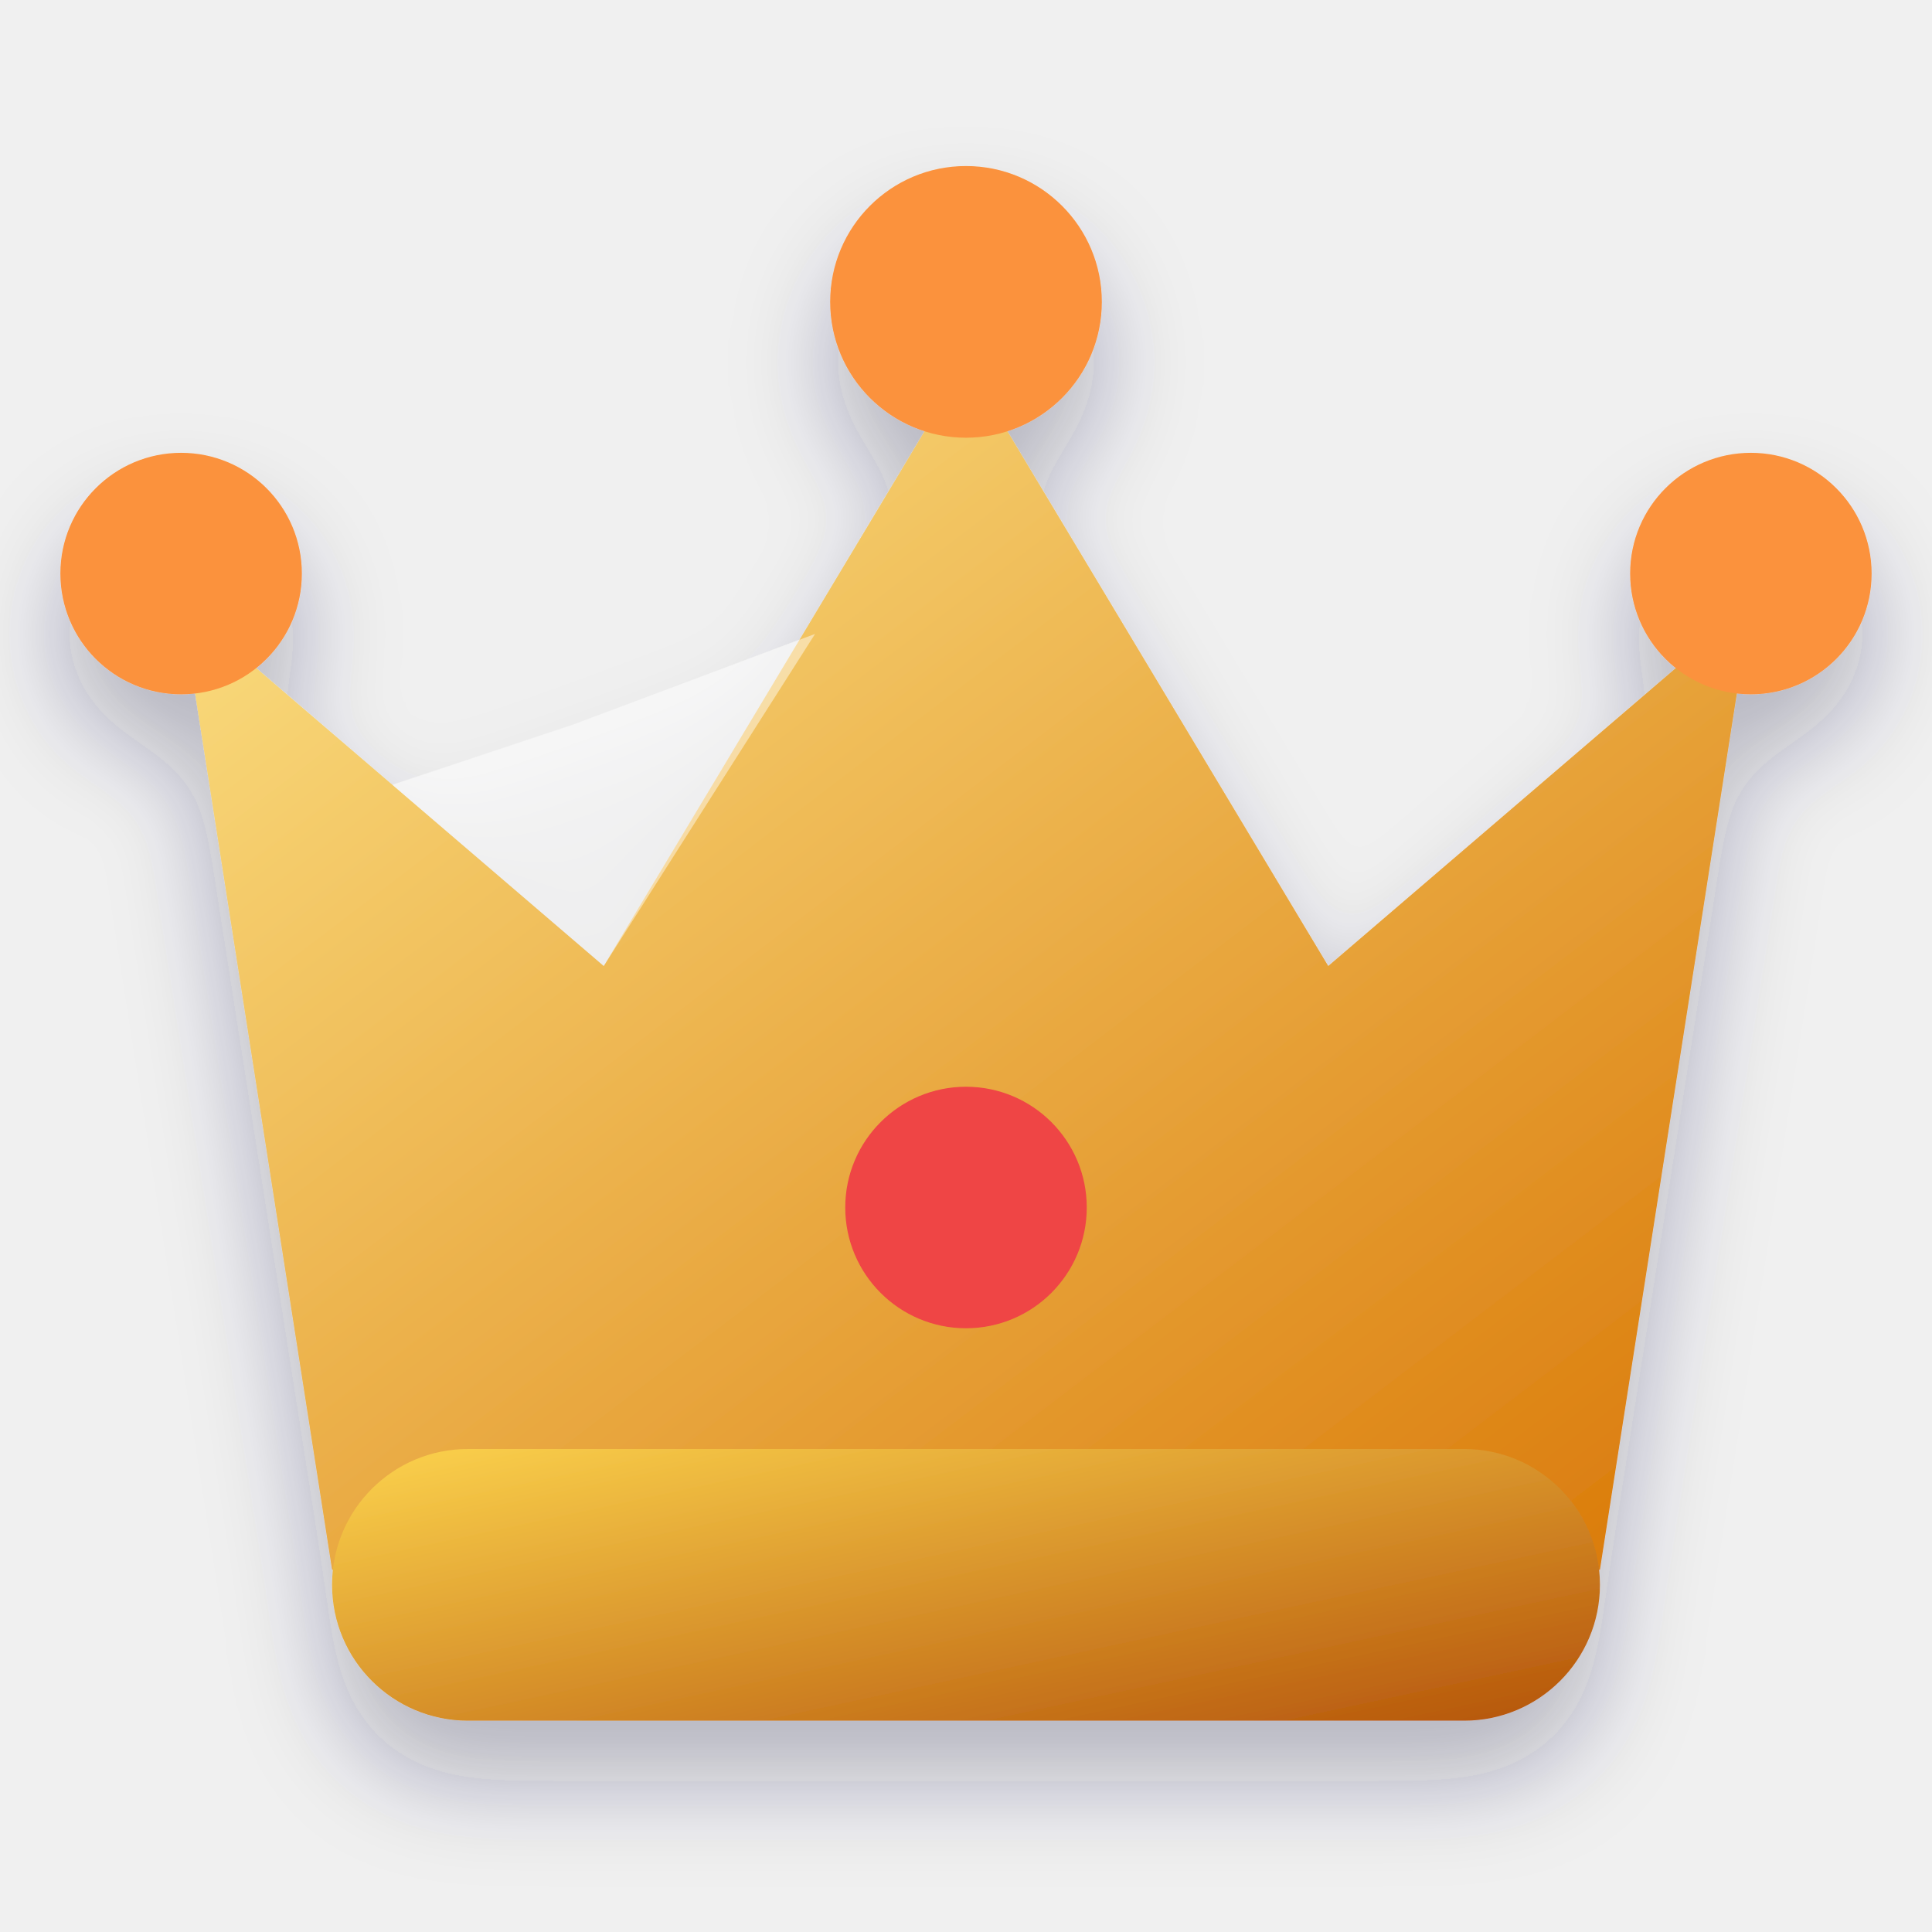
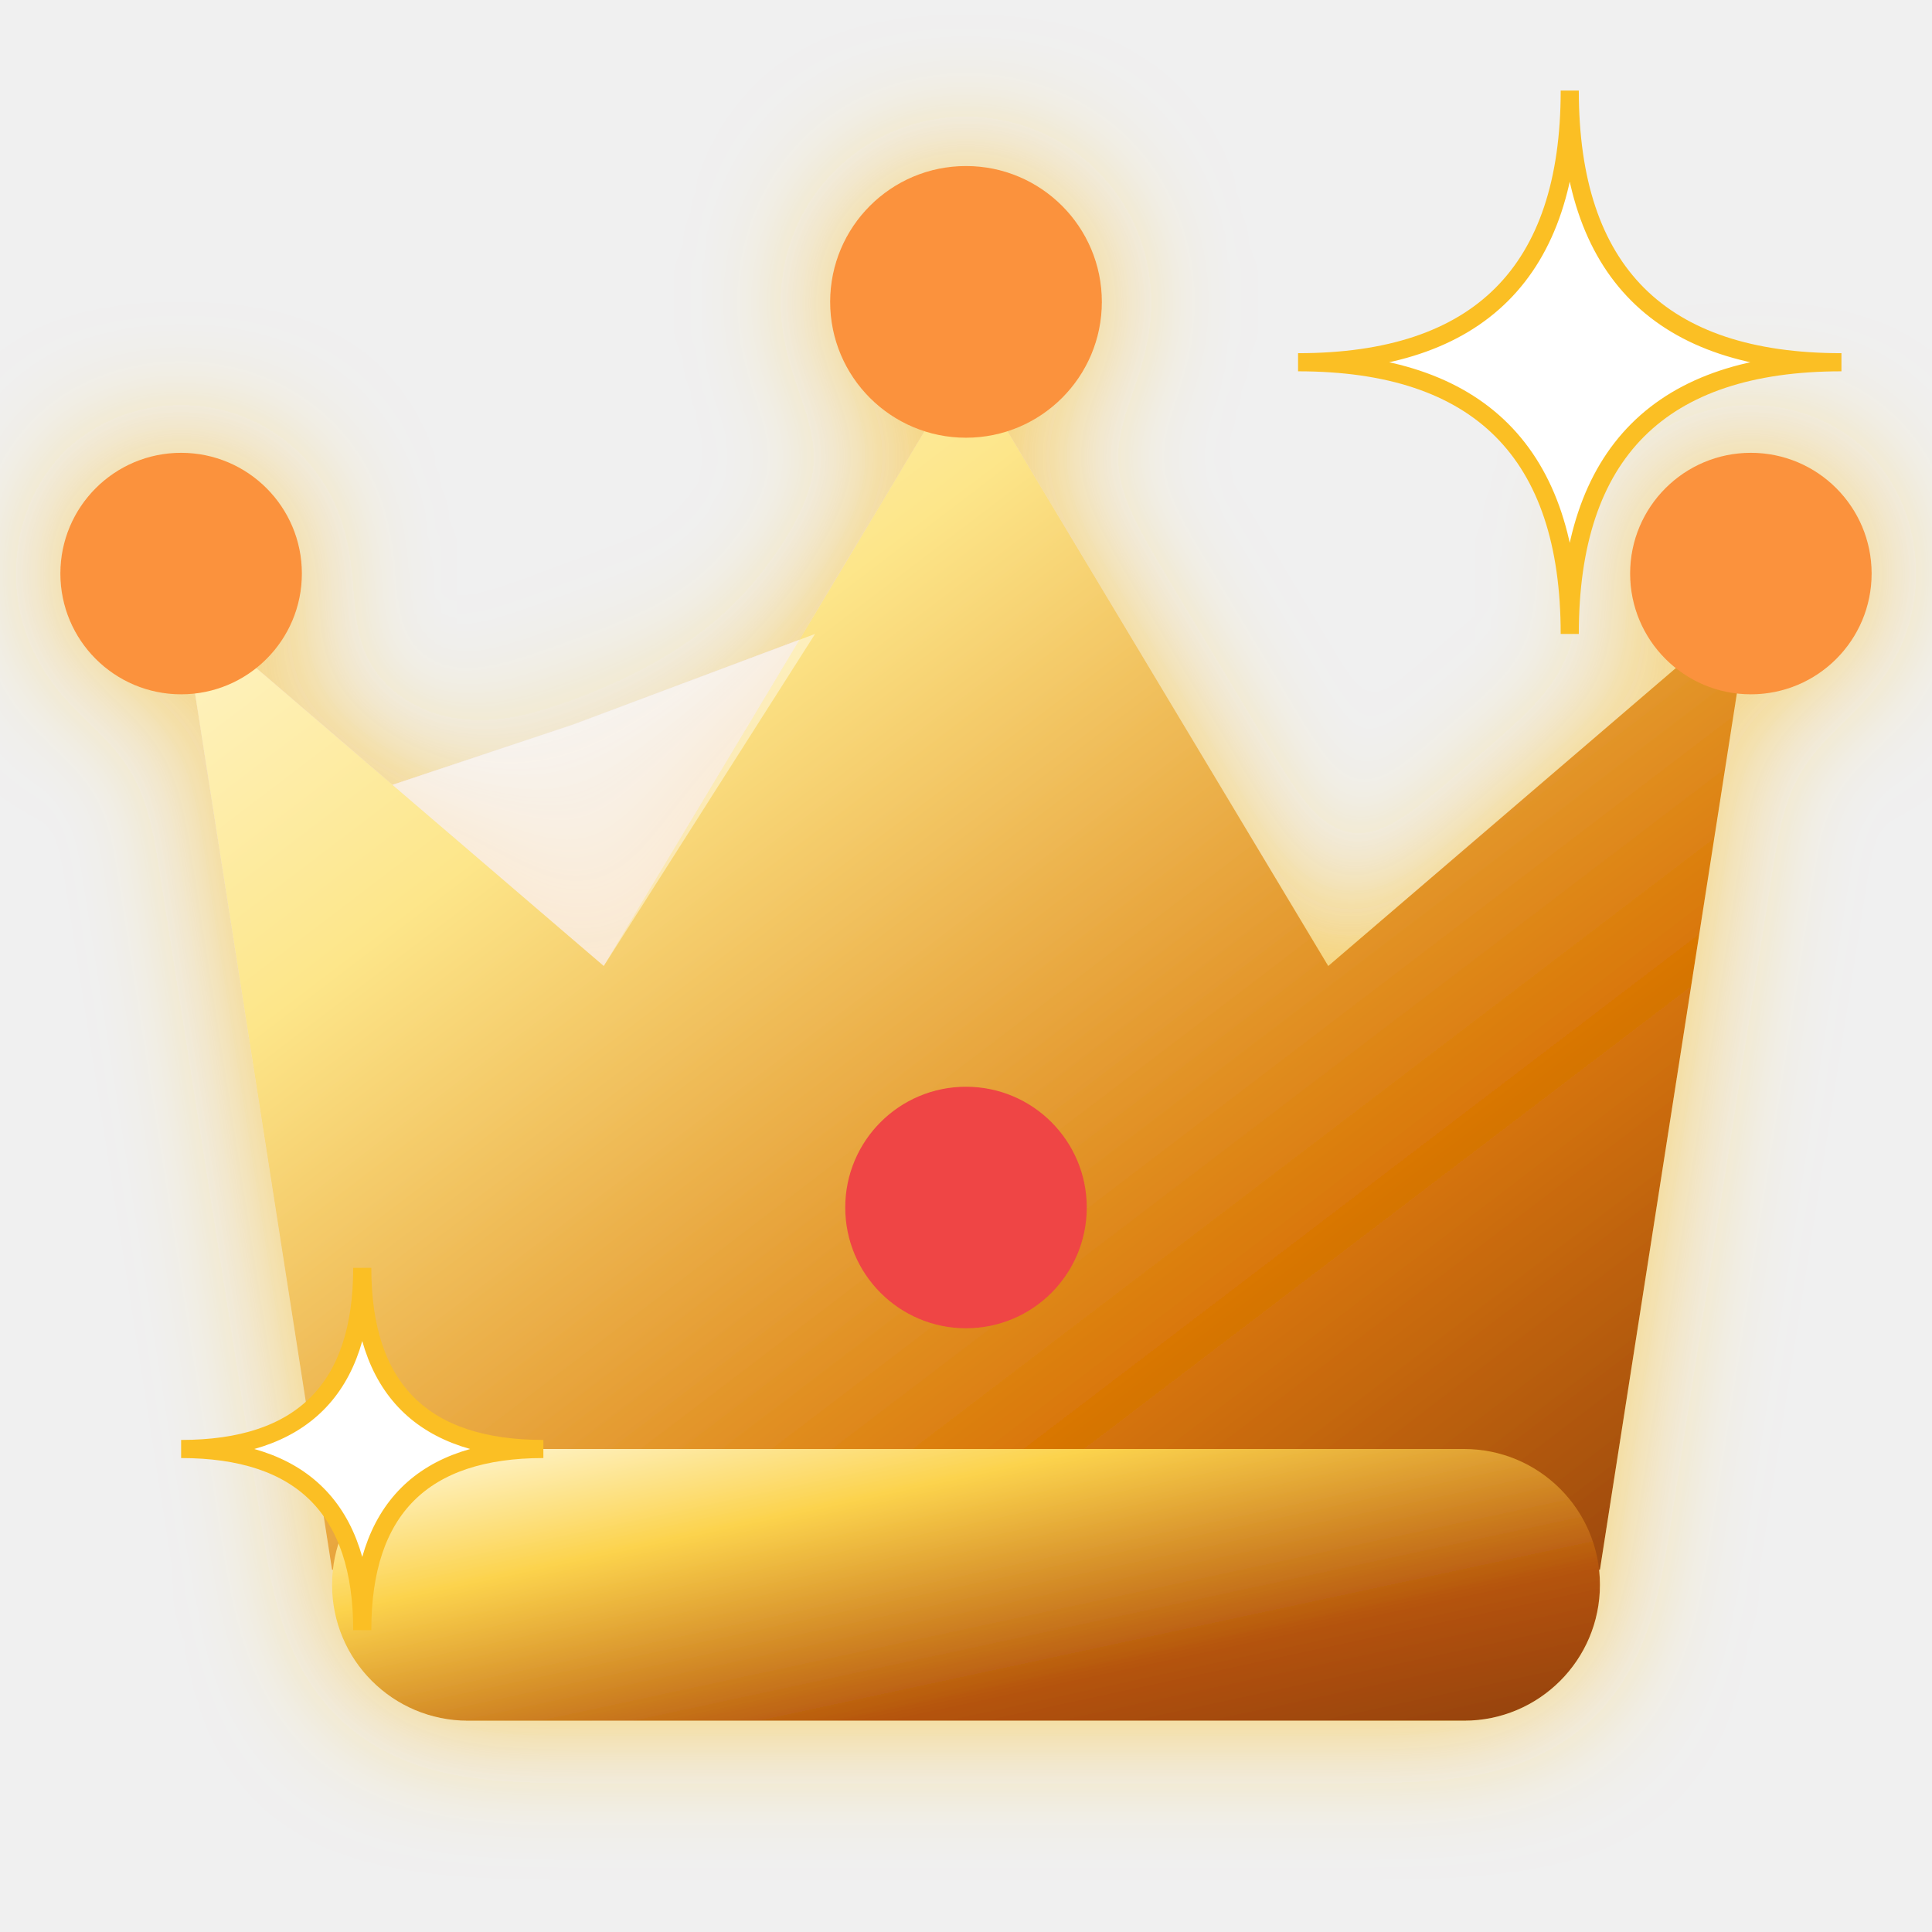
<svg xmlns="http://www.w3.org/2000/svg" viewBox="0 0 64 64" width="64" height="64">
  <defs>
    <filter id="sh" x="-20%" y="-20%" width="140%" height="150%">
      <feDropShadow dx="0" dy="2" stdDeviation="1.6" flood-color="#1e1b4b" flood-opacity=".28" />
+       <feDropShadow dx="0" dy="0" stdDeviation="2.2" flood-color="#fbbf24" flood-opacity=".7" />
    </filter>
    <linearGradient id="g1" x1="0" y1="0" x2="1" y2="1">
-       <stop offset="0" stop-color="#fde68a" />
-       <stop offset="1" stop-color="#d97706" />
+       <stop offset="0" stop-color="#fffbe6" />
+       <stop offset=".3" stop-color="#fde68a" />
+       <stop offset=".72" stop-color="#d97706" />
+       <stop offset="1" stop-color="#92400e" />
    </linearGradient>
    <linearGradient id="g2" x1="0" y1="0" x2="1" y2="1">
-       <stop offset="0" stop-color="#fcd34d" />
-       <stop offset="1" stop-color="#b45309" />
+       <stop offset="0" stop-color="#fffbe6" />
+       <stop offset=".3" stop-color="#fcd34d" />
+       <stop offset=".72" stop-color="#b45309" />
+       <stop offset="1" stop-color="#92400e" />
    </linearGradient>
  </defs>
  <g filter="url(#sh)">
    <path d="M6 20l14 12 12-20 12 20 14-12-5 32H11z" fill="url(#g1)" />
    <rect x="11" y="48" width="42" height="9" rx="4.5" fill="url(#g2)" />
    <circle cx="6" cy="19" r="4" fill="#fb923c" />
    <circle cx="32" cy="10" r="4.5" fill="#fb923c" />
    <circle cx="58" cy="19" r="4" fill="#fb923c" />
    <circle cx="32" cy="40" r="4" fill="#ef4444" />
    <path d="M13 26l7 6 7-11-8 3z" fill="#fff" opacity="0.45" />
  </g>
+   <g transform-origin="0 0">
+     <g transform="translate(52 12)">
+       <path d="M0 -9Q0 0 9 0Q0 0 0 9Q0 0 -9 0Q0 0 0 -9z" fill="#fff" stroke="#fbbf24" stroke-width=".6">
+         <animate attributeName="opacity" values="0;1;0" dur="2.4s" begin="0s" repeatCount="indefinite" />
+         <animateTransform attributeName="transform" type="scale" values="0.4;1.25;0.4" dur="2.4s" begin="0s" repeatCount="indefinite" />
+       </path>
+     </g>
+     <g transform="translate(12 48)">
+       <path d="M0 -6Q0 0 6 0Q0 0 0 6Q0 0 -6 0Q0 0 0 -6z" fill="#fff" stroke="#fbbf24" stroke-width=".6">
+         <animate attributeName="opacity" values="0;1;0" dur="2.4s" begin="1.2s" repeatCount="indefinite" />
+         <animateTransform attributeName="transform" type="scale" values="0.4;1.25;0.4" dur="2.4s" begin="1.2s" repeatCount="indefinite" />
+       </path>
+     </g>
+   </g>
</svg>
